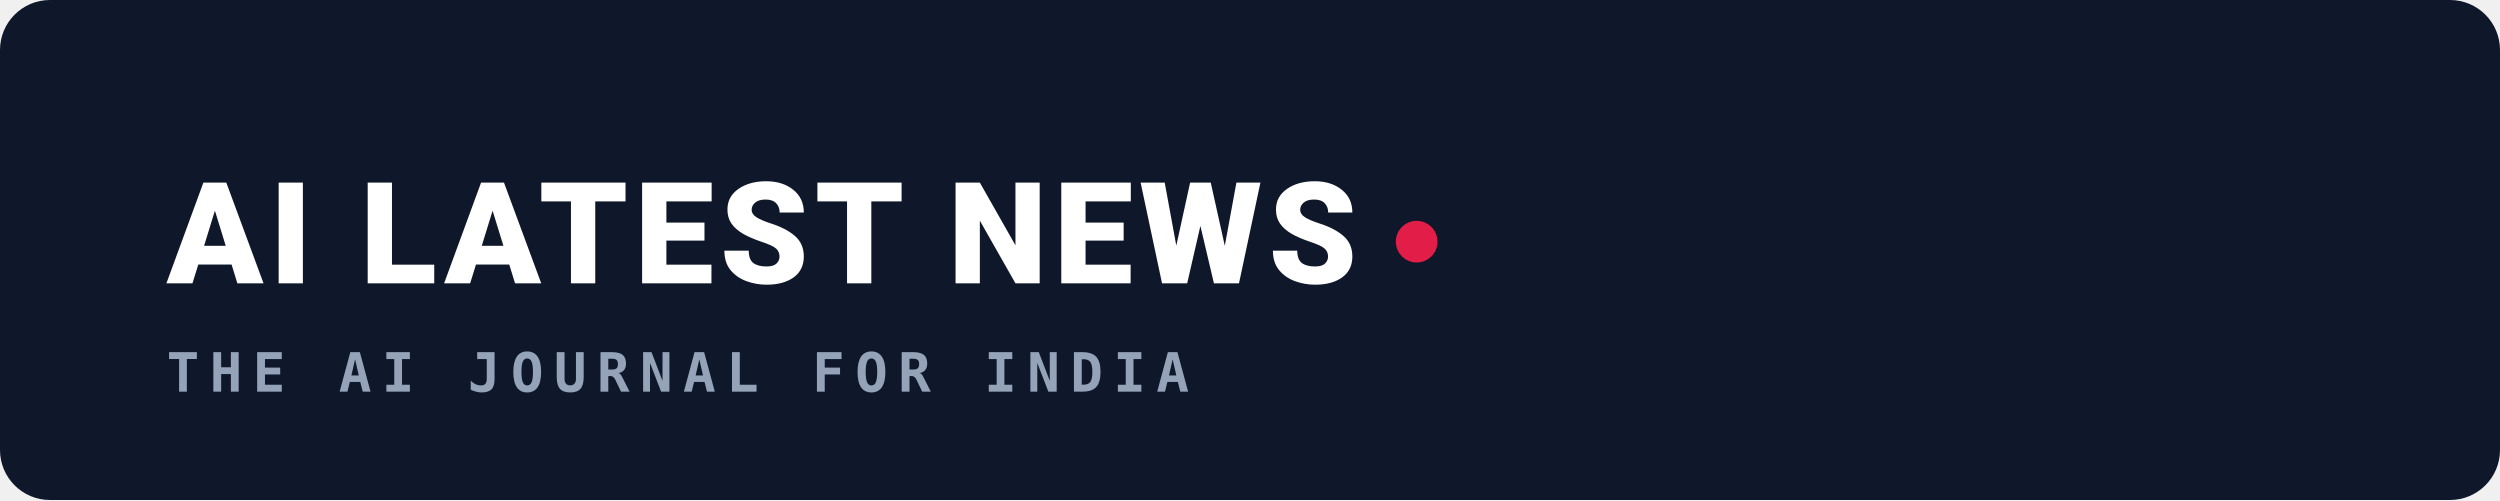
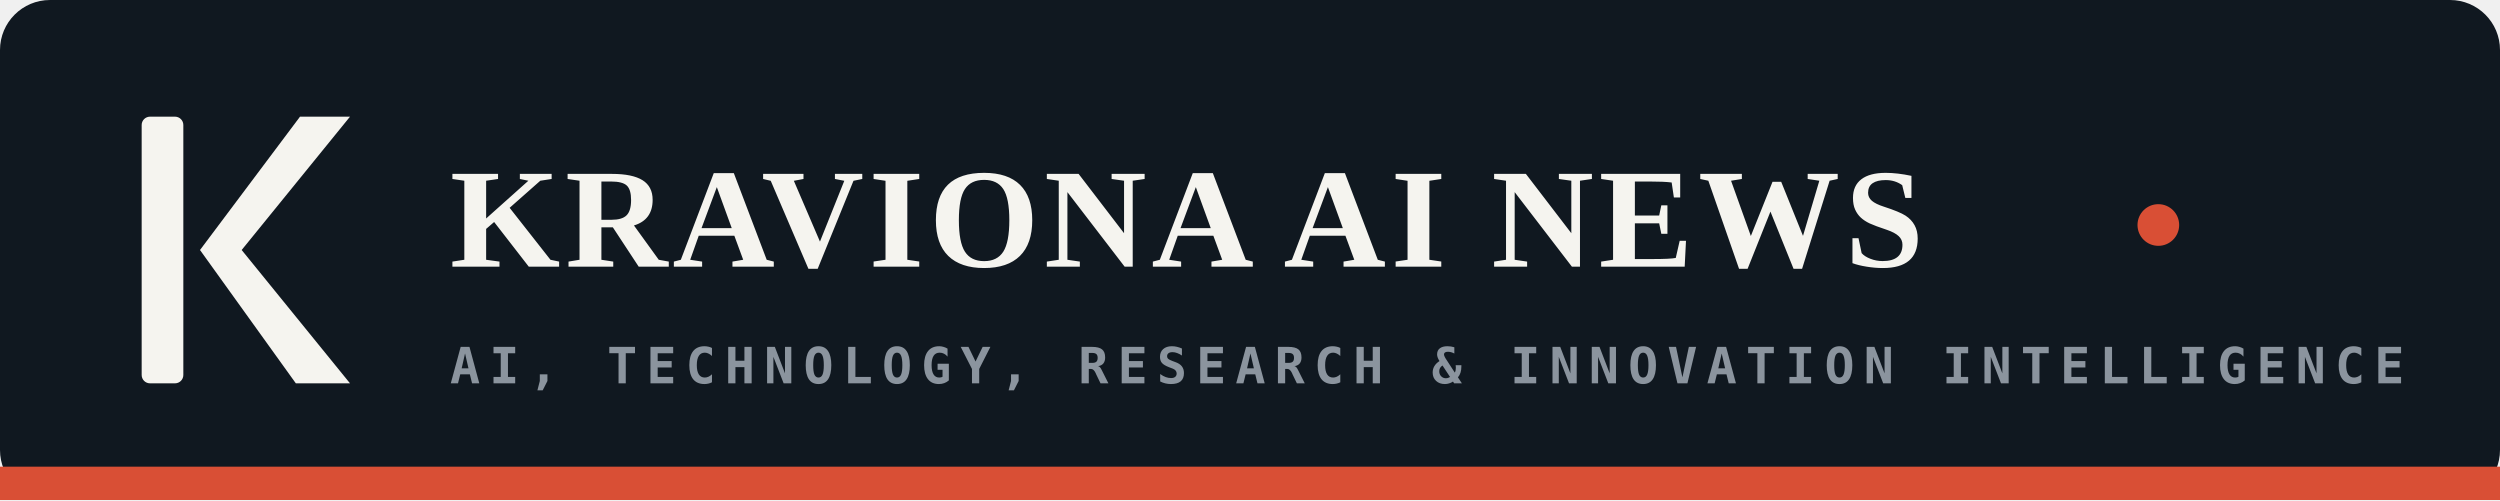
<svg xmlns="http://www.w3.org/2000/svg" viewBox="0 0 600 120" width="600" height="120">
-   <rect width="600" height="120" fill="#0F172A" rx="12" />
-   <text x="40" y="68" font-family="system-ui, -apple-system, 'Segoe UI', Roboto, sans-serif" font-size="34" font-weight="900" fill="#FFFFFF" letter-spacing="1.5">
-     AI LATEST NEWS
+   <rect width="600" height="120" fill="#101820" rx="12" />
+   <rect x="0" y="112" width="600" height="8" fill="#D94F35" />
+   <rect x="34" y="28" width="10" height="64" rx="2" fill="#F5F4EF" />
+   <polygon points="48,60 72,28 84,28 58,60 84,92 71,92" fill="#F5F4EF" />
+   <text x="108" y="64" font-family="Georgia, 'Times New Roman', serif" font-size="34" font-weight="800" fill="#F5F4EF" letter-spacing="1.2">
+     KRAVIONA AI NEWS
  </text>
-   <circle cx="340" cy="58" r="5" fill="#E11D48" />
-   <text x="40" y="94" font-family="ui-monospace, 'JetBrains Mono', Menlo, Consolas, monospace" font-size="13" font-weight="600" fill="#94A3B8" letter-spacing="2.5">
-     THE AI JOURNAL FOR INDIA
+   <circle cx="518" cy="54" r="5" fill="#D94F35" />
+   <text x="108" y="92" font-family="ui-monospace, 'JetBrains Mono', Menlo, Consolas, monospace" font-size="12" font-weight="700" fill="#8B949E" letter-spacing="2.2">
+     AI, TECHNOLOGY, RESEARCH &amp; INNOVATION INTELLIGENCE
  </text>
</svg>
